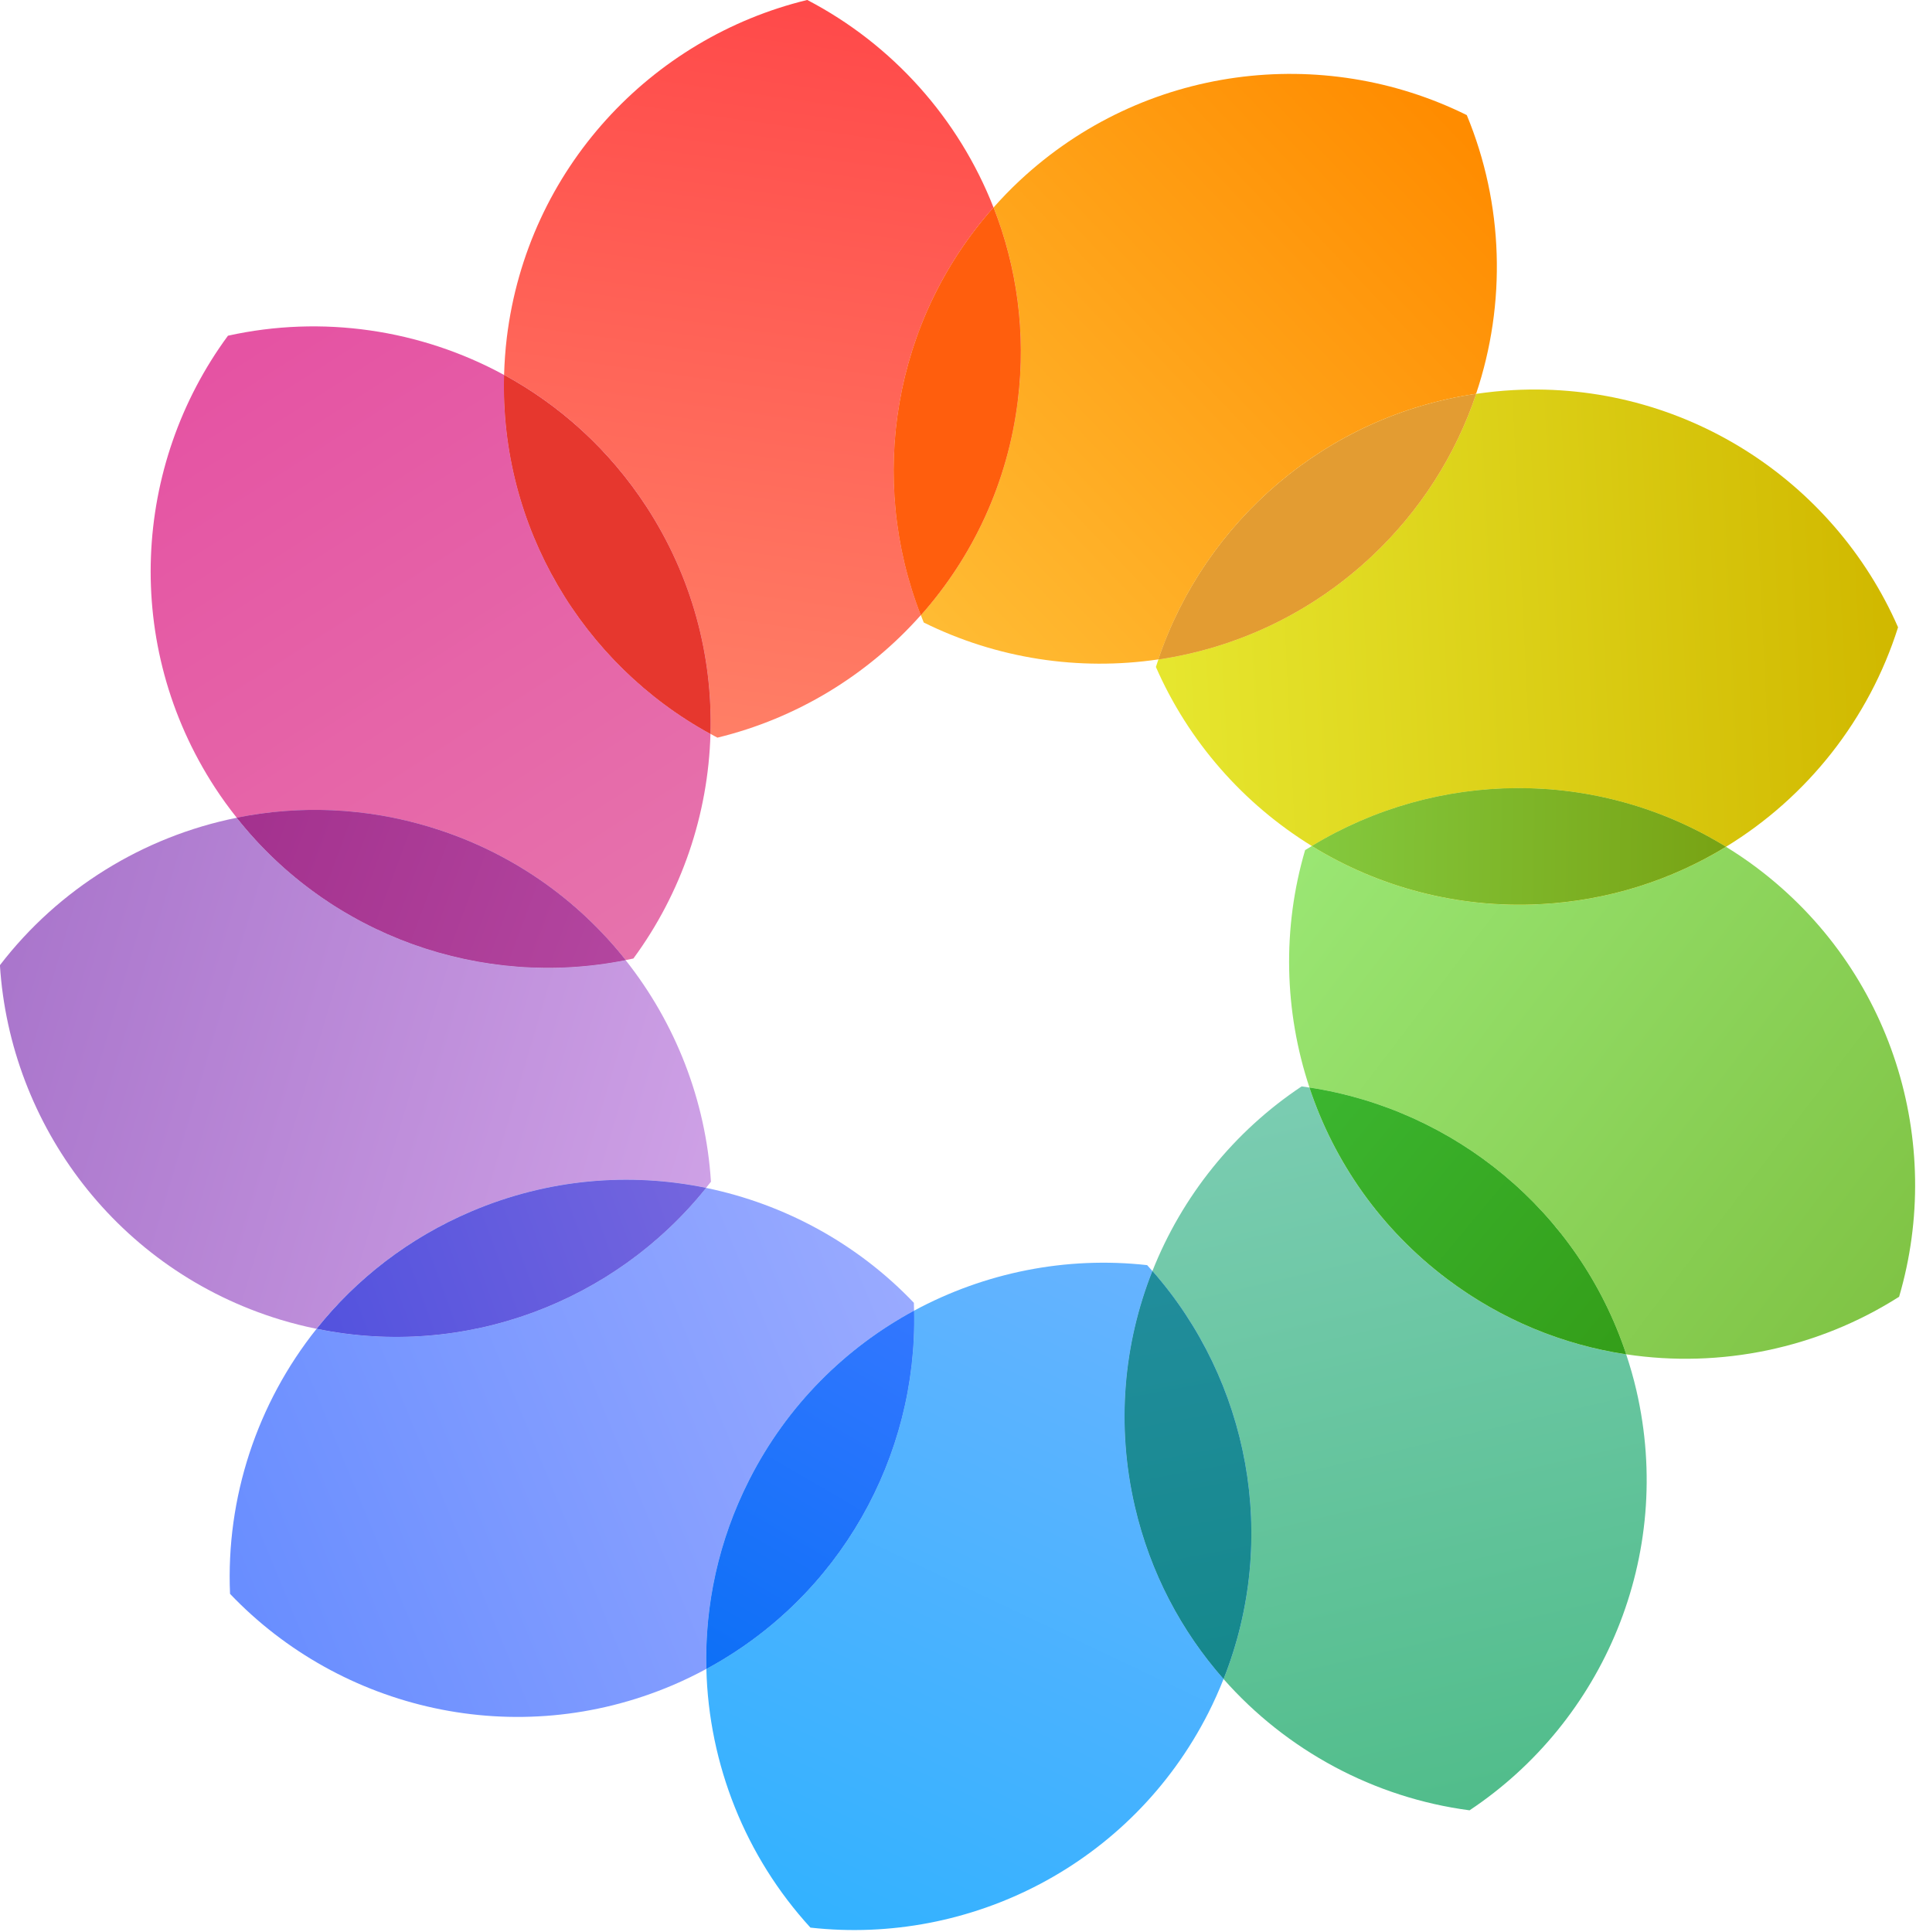
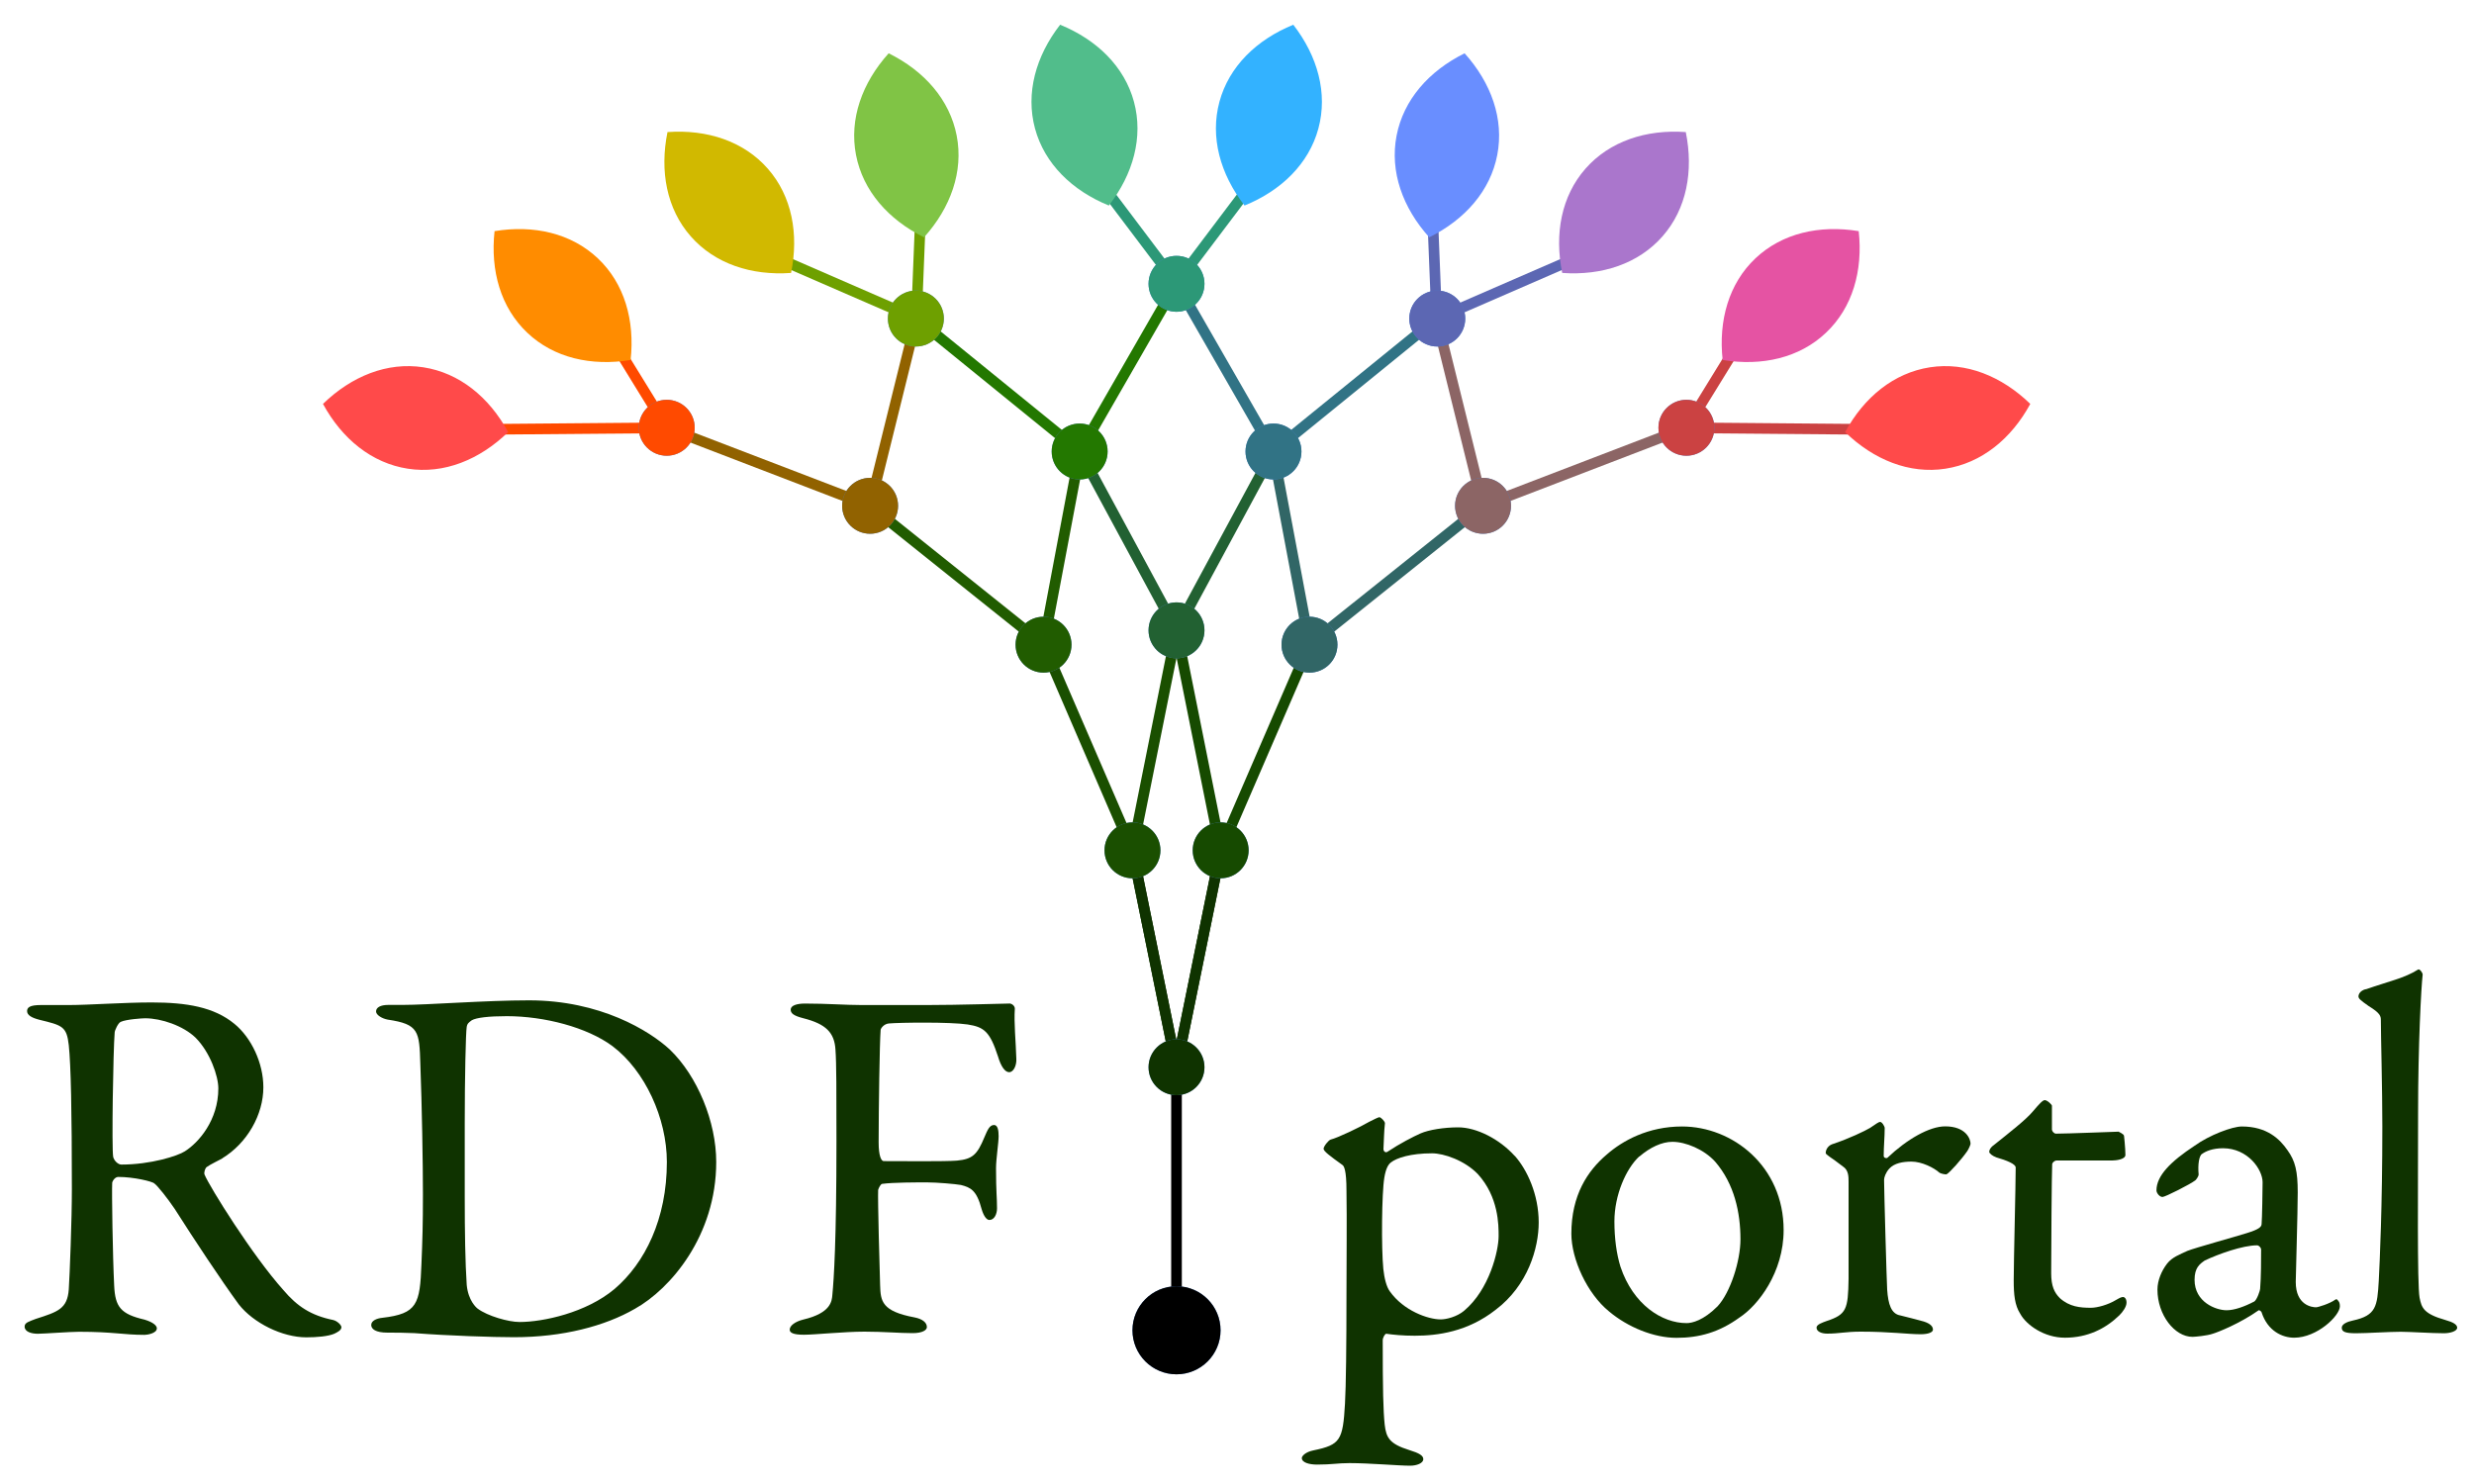
- <svg xmlns="http://www.w3.org/2000/svg" xmlns:xlink="http://www.w3.org/1999/xlink" id="_layer_1" viewBox="0 0 472 476">
+ <svg xmlns="http://www.w3.org/2000/svg" id="_レイヤー_1" viewBox="0 0 200 120">
  <defs>
-     <style>
-       .cls-1{
-         fill: none;
-       }
-       .cls-2{
-         fill: url(#_gradation_43-2);
-       }
-       .cls-3{
-         fill: url(#_gradation_65-2);
-       }
-       .cls-4{
-         fill: url(#_gradation_26-2);
-       }
-       .cls-5{
-         fill: url(#_gradation_1815);
-       }
-       .cls-6{
-         fill: url(#_gradation_1555);
-       }
-       .cls-7{
-         fill: url(#_gradation_1287);
-       }
-       .cls-8{
-         fill: url(#_gradation_1273);
-       }
-       .cls-9{
-         fill: url(#_gradation_1022);
-       }
-       .cls-10{
-         fill: url(#_gradation_86-2);
-       }
-       .cls-11{
-         fill: url(#_gradation_140-2);
-       }
-       .cls-12{
-         fill: url(#_gradation_121-2);
-       }
-       .cls-13{
-         fill: url(#_gradation_121-3);
-       }
-       .cls-14{
-         fill: url(#_gradation_177-2);
-       }
-       .cls-15{
-         fill: url(#_gradation_811);
-       }
-       .cls-16{
-         fill: url(#_gradation_672);
-       }
-       .cls-17{
-         fill: url(#_gradation_533);
-       }
-       .cls-18{
-         fill: url(#_gradation_385);
-       }
-       .cls-19{
-         fill: url(#_gradation_140);
-       }
-       .cls-20{
-         fill: url(#_gradation_106);
-       }
-       .cls-21{
-         fill: url(#_gradation_121);
-       }
-       .cls-22{
-         fill: url(#_gradation_158);
-       }
-       .cls-23{
-         fill: url(#_gradation_177);
-       }
-       .cls-24{
-         fill: url(#_gradation_452);
-       }
-       .cls-25{
-         fill: url(#_gradation_65);
-       }
-       .cls-26{
-         fill: url(#_gradation_43);
-       }
-       .cls-27{
-         fill: url(#_gradation_26);
-       }
-       .cls-28{
-         fill: url(#_gradation_86);
-       }
-     </style>
-     <linearGradient id="_gradation_121" x1="284.58" y1="313.73" x2="207.59" y2="476.26" gradientUnits="userSpaceOnUse">
-       <stop offset="0" stop-color="#66b3ff" />
-       <stop offset="1" stop-color="#33b2ff" />
-     </linearGradient>
-     <linearGradient id="_gradation_140" x1="227.54" y1="327.74" x2="61.44" y2="396.18" gradientUnits="userSpaceOnUse">
-       <stop offset="0" stop-color="#9af" />
-       <stop offset="1" stop-color="#698eff" />
-     </linearGradient>
-     <linearGradient id="_gradation_121-2" x1="996" y1="365.08" x2="1092" y2="364.84" xlink:href="#_gradation_121" />
-     <linearGradient id="_gradation_1273" x1="225.88" y1="321.87" x2="175.27" y2="408.84" gradientUnits="userSpaceOnUse">
-       <stop offset="0" stop-color="#37f" />
-       <stop offset="1" stop-color="#0e70f7" />
-     </linearGradient>
-     <linearGradient id="_gradation_1287" x1="174.22" y1="296.04" x2=".99" y2="244.72" gradientUnits="userSpaceOnUse">
-       <stop offset="0" stop-color="#cea1e6" />
-       <stop offset="1" stop-color="#aa76cc" />
-     </linearGradient>
-     <linearGradient id="_gradation_140-2" x1="995.86" y1="307.87" x2="1091.87" y2="307.63" xlink:href="#_gradation_140" />
-     <linearGradient id="_gradation_1555" x1="174.94" y1="292.27" x2="76.56" y2="327.92" gradientUnits="userSpaceOnUse">
-       <stop offset="0" stop-color="#7566de" />
-       <stop offset="1" stop-color="#5252de" />
-     </linearGradient>
-     <linearGradient id="_gradation_177" x1="150.61" y1="240.18" x2="54.38" y2="89.77" gradientUnits="userSpaceOnUse">
-       <stop offset="0" stop-color="#e673ac" />
-       <stop offset="1" stop-color="#e553a3" />
-     </linearGradient>
-     <linearGradient id="_gradation_158" x1="995.63" y1="216.79" x2="1091.63" y2="216.56" gradientUnits="userSpaceOnUse">
-       <stop offset="0" stop-color="#aa76cc" />
-       <stop offset=".03" stop-color="#cea1e6" />
-       <stop offset="1" stop-color="#aa76cc" />
-     </linearGradient>
-     <linearGradient id="_gradation_1815" x1="154.04" y1="236.76" x2="58.04" y2="201.11" gradientUnits="userSpaceOnUse">
-       <stop offset="0" stop-color="#b3469f" />
-       <stop offset="1" stop-color="#a3318e" />
-     </linearGradient>
-     <linearGradient id="_gradation_26" x1="168.97" y1="180.18" x2="193.93" y2="1.97" gradientUnits="userSpaceOnUse">
-       <stop offset="0" stop-color="#ff7f66" />
-       <stop offset="1" stop-color="#ff4a4a" />
-     </linearGradient>
-     <linearGradient id="_gradation_177-2" x1="995.43" y1="134.5" x2="1091.43" y2="134.27" xlink:href="#_gradation_177" />
-     <linearGradient id="_gradation_385" x1="995.43" y1="134.5" x2="1091.43" y2="134.27" gradientUnits="userSpaceOnUse">
-       <stop offset="0" stop-color="#e6372e" />
-       <stop offset="1" stop-color="#e61c1c" />
-     </linearGradient>
-     <linearGradient id="_gradation_43" x1="225.75" y1="148.8" x2="354.07" y2="26.19" gradientUnits="userSpaceOnUse">
-       <stop offset="0" stop-color="#fb3" />
-       <stop offset="1" stop-color="#ff8c00" />
-     </linearGradient>
-     <linearGradient id="_gradation_26-2" x1="995.34" y1="99.47" x2="1091.34" y2="99.23" xlink:href="#_gradation_26" />
-     <linearGradient id="_gradation_452" x1="995.34" y1="99.47" x2="1091.34" y2="99.23" gradientUnits="userSpaceOnUse">
-       <stop offset="0" stop-color="#ff5e0d" />
-       <stop offset="1" stop-color="#ff3912" />
-     </linearGradient>
-     <linearGradient id="_gradation_65" x1="287.26" y1="157.8" x2="463.34" y2="149.24" gradientUnits="userSpaceOnUse">
-       <stop offset="0" stop-color="#e6e62e" />
-       <stop offset="1" stop-color="#d1b900" />
-     </linearGradient>
-     <linearGradient id="_gradation_43-2" x1="995.41" y1="128.1" x2="1091.41" y2="127.86" xlink:href="#_gradation_43" />
-     <linearGradient id="_gradation_533" x1="995.41" y1="128.1" x2="1091.41" y2="127.86" gradientUnits="userSpaceOnUse">
-       <stop offset="0" stop-color="#e39c32" />
-       <stop offset="1" stop-color="#d68000" />
-     </linearGradient>
-     <linearGradient id="_gradation_86" x1="326.72" y1="205.23" x2="470.01" y2="314.3" gradientUnits="userSpaceOnUse">
-       <stop offset="0" stop-color="#9ae673" />
-       <stop offset="1" stop-color="#80c445" />
-     </linearGradient>
-     <linearGradient id="_gradation_65-2" x1="995.61" y1="207" x2="1091.61" y2="206.76" xlink:href="#_gradation_65" />
-     <linearGradient id="_gradation_672" x1="323.18" y1="207.82" x2="424.41" y2="209.24" gradientUnits="userSpaceOnUse">
-       <stop offset="0" stop-color="#84c93e" />
-       <stop offset="1" stop-color="#78a314" />
-     </linearGradient>
-     <linearGradient id="_gradation_106" x1="326.93" y1="270.06" x2="367.56" y2="443.29" gradientUnits="userSpaceOnUse">
-       <stop offset="0" stop-color="#7accb1" />
-       <stop offset="1" stop-color="#51bd8b" />
-     </linearGradient>
-     <linearGradient id="_gradation_121-3" x1="995.99" y1="361.67" x2="1091.99" y2="361.43" xlink:href="#_gradation_121" />
-     <linearGradient id="_gradation_1022" x1="283" y1="311.8" x2="302.01" y2="413.5" gradientUnits="userSpaceOnUse">
-       <stop offset="0" stop-color="#218d9c" />
-       <stop offset="1" stop-color="#15888c" />
-     </linearGradient>
-     <linearGradient id="_gradation_86-2" x1="995.84" y1="299.24" x2="1091.84" y2="299" xlink:href="#_gradation_86" />
-     <linearGradient id="_gradation_811" x1="323.77" y1="269.29" x2="400.76" y2="333.44" gradientUnits="userSpaceOnUse">
-       <stop offset="0" stop-color="#3bb52f" />
-       <stop offset="1" stop-color="#349e19" />
-     </linearGradient>
+     <style>.cls-1{fill:#51bd8b;}.cls-2{fill:#2c9877;}.cls-3{fill:#cb4242;}.cls-4{fill:#316666;}.cls-5{fill:#33b2ff;}.cls-6{fill:#ff8c00;}.cls-7{fill:#237800;}.cls-8{fill:#80c445;}.cls-9{fill:#1a4f00;}.cls-10{fill:#d1b900;}.cls-11{fill:#215c00;}.cls-12{fill:#916200;}.cls-13{fill:#0f3300;}.cls-14{fill:#ff4a00;}.cls-15{fill:#698eff;}.cls-16{fill:#8c6565;}.cls-17{fill:#0f3300;}.cls-18{fill:#e553a3;}.cls-19{fill:#aa76cc;}.cls-20{fill:#6ea000;}.cls-21{fill:#317385;}.cls-22{fill:#5c67b3;}.cls-23{fill:#164a00;}.cls-24{fill:#226132;}.cls-25{fill:#497ecc;}.cls-26{fill:#ff4a4a;}</style>
  </defs>
-   <path class="cls-1" d="M284.74,164.31c.2-.62.41-1.23.62-1.85-19.57,2.89-39.8-.17-57.8-9.09-.25-.6-.47-1.21-.71-1.81-13.13,14.79-30.6,25.45-50.12,30.19-.58-.3-1.14-.62-1.71-.93-.56,19.77-7.08,39.16-18.99,55.34-.63.14-1.27.26-1.91.38,12.28,15.5,19.75,34.55,21.03,54.6-.4.52-.81,1.01-1.21,1.52,19.37,3.98,37.34,13.77,51.2,28.31.03.65.03,1.3.05,1.95,17.4-9.4,37.46-13.45,57.42-11.22.44.48.86.97,1.29,1.46,7.28-18.39,20.05-34.38,36.77-45.51.65.09,1.28.19,1.93.29-6.24-18.77-6.74-39.22-1.08-58.5.55-.35,1.11-.68,1.66-1.01-16.84-10.37-30.38-25.71-38.43-44.12Z" />
-   <path class="cls-21" d="M283.89,313.16c-.43-.49-.85-.98-1.29-1.46-19.97-2.23-40.02,1.82-57.42,11.22.84,35.92-18.29,70.49-51.17,88.25.58,23.48,9.61,46.24,25.64,63.75,39.32,4.39,79.02-15.52,98.01-52.88,1.4-2.76,2.65-5.56,3.76-8.38-10.36-11.75-18.05-26.17-21.84-42.5-4.66-20.09-2.75-40.17,4.31-58Z" />
-   <path class="cls-19" d="M184.6,364.58c9.35-18.39,23.72-32.54,40.58-41.65-.02-.65-.02-1.3-.05-1.95-13.86-14.54-31.83-24.33-51.2-28.31-22.45,28.05-59.32,42.24-95.93,34.71-14.65,18.35-22.36,41.6-21.33,65.31,27.3,28.64,70.51,38.9,109.07,22.49,2.85-1.21,5.6-2.56,8.27-4-.38-15.66,2.99-31.65,10.59-46.6Z" />
-   <path class="cls-12" d="M225.18,322.93c-16.87,9.12-31.24,23.27-40.58,41.65-7.6,14.95-10.97,30.93-10.59,46.6,32.88-17.76,52.01-52.33,51.17-88.25Z" />
-   <path class="cls-8" d="M225.18,322.93c-16.87,9.12-31.24,23.27-40.58,41.65-7.6,14.95-10.97,30.93-10.59,46.6,32.88-17.76,52.01-52.33,51.17-88.25Z" />
-   <path class="cls-7" d="M116.07,298.49c18.98-8.08,39.08-9.68,57.86-5.82.41-.51.82-1.01,1.21-1.52-1.27-20.05-8.74-39.1-21.03-54.6-35.23,7.06-72.59-5.78-95.8-35.07-23.02,4.64-43.87,17.49-58.33,36.32,2.51,39.49,29.01,75.13,69.09,87.34,2.96.9,5.93,1.64,8.91,2.25,9.78-12.25,22.63-22.32,38.06-28.89Z" />
-   <path class="cls-11" d="M173.93,292.67c-18.78-3.86-38.89-2.26-57.86,5.82-15.43,6.57-28.29,16.64-38.06,28.89,36.61,7.53,73.48-6.66,95.93-34.71Z" />
-   <path class="cls-6" d="M173.93,292.67c-18.78-3.86-38.89-2.26-57.86,5.82-15.43,6.57-28.29,16.64-38.06,28.89,36.61,7.53,73.48-6.66,95.93-34.71Z" />
-   <path class="cls-23" d="M106.05,203.81c19.73,6.01,36.16,17.71,48.07,32.73.64-.13,1.27-.24,1.91-.38,11.91-16.18,18.44-35.57,18.99-55.34-31.52-17.23-51.9-51.09-50.84-88.44-20.62-11.24-44.85-14.8-68.02-9.67-23.46,31.86-26.07,76.2-3.21,111.32,1.69,2.6,3.49,5.07,5.38,7.45,15.36-3.1,31.68-2.55,47.73,2.34Z" />
-   <path class="cls-22" d="M154.12,236.54c-11.91-15.03-28.34-26.72-48.07-32.73-16.04-4.89-32.37-5.44-47.73-2.34,23.2,29.3,60.57,42.13,95.8,35.07Z" />
-   <path class="cls-5" d="M154.12,236.54c-11.91-15.03-28.34-26.72-48.07-32.73-16.04-4.89-32.37-5.44-47.73-2.34,23.2,29.3,60.57,42.13,95.8,35.07Z" />
-   <path class="cls-27" d="M159.24,124.84c11.25,17.29,16.32,36.81,15.78,55.97.57.31,1.13.63,1.71.93,19.52-4.74,36.99-15.4,50.12-30.19-13.07-33.46-6.92-72.49,17.9-100.43-8.57-21.87-24.85-40.17-45.89-51.13-38.45,9.33-68.95,41.62-74.01,83.21-.37,3.07-.58,6.13-.67,9.17,13.76,7.5,25.91,18.41,35.06,32.47Z" />
-   <path class="cls-14" d="M175.02,180.82c.54-19.17-4.53-38.69-15.78-55.97-9.15-14.05-21.3-24.97-35.06-32.47-1.06,37.36,19.32,71.21,50.84,88.44Z" />
-   <path class="cls-18" d="M175.02,180.82c.54-19.17-4.53-38.69-15.78-55.97-9.15-14.05-21.3-24.97-35.06-32.47-1.06,37.36,19.32,71.21,50.84,88.44Z" />
-   <path class="cls-26" d="M250.74,98.54c-2.49,20.48-11.16,38.69-23.89,53.02.24.6.46,1.21.71,1.81,18,8.92,38.23,11.98,57.8,9.09,11.5-34.04,41.3-59.98,78.27-65.43,7.49-22.26,6.79-46.74-2.29-68.67-35.45-17.57-79.57-12.44-110.18,16.17-2.26,2.11-4.39,4.32-6.4,6.59,5.72,14.59,8.01,30.76,5.99,47.41Z" />
-   <path class="cls-4" d="M226.85,151.56c12.73-14.34,21.4-32.55,23.89-53.02,2.03-16.65-.27-32.82-5.99-47.41-24.82,27.94-30.97,66.97-17.9,100.43Z" />
-   <path class="cls-24" d="M226.85,151.56c12.73-14.34,21.4-32.55,23.89-53.02,2.03-16.65-.27-32.82-5.99-47.41-24.82,27.94-30.97,66.97-17.9,100.43Z" />
-   <path class="cls-25" d="M337.75,137.21c-15.07,14.08-33.41,22.46-52.38,25.26-.21.61-.43,1.23-.62,1.85,8.05,18.41,21.59,33.75,38.43,44.12,30.69-18.68,70.19-19.4,102.01.19,20.04-12.24,35.24-31.44,42.39-54.08-15.86-36.25-52.96-60.67-94.8-58.44-3.09.17-6.14.49-9.14.93-5,14.85-13.63,28.71-25.89,40.16Z" />
-   <path class="cls-2" d="M285.36,162.47c18.97-2.8,37.31-11.18,52.38-25.26,12.25-11.45,20.89-25.31,25.89-40.16-36.97,5.45-66.77,31.39-78.27,65.43Z" />
-   <path class="cls-17" d="M285.36,162.47c18.97-2.8,37.31-11.18,52.38-25.26,12.25-11.45,20.89-25.31,25.89-40.16-36.97,5.45-66.77,31.39-78.27,65.43Z" />
-   <path class="cls-28" d="M432.79,213.79c-2.48-1.86-5.02-3.57-7.6-5.16-13.37,8.16-28.9,13.23-45.65,14.13-20.6,1.1-40.04-4.27-56.37-14.32-.55.34-1.11.67-1.66,1.01-5.66,19.28-5.16,39.73,1.08,58.5,35.52,5.41,66.24,30.26,78.02,65.72,23.22,3.51,47.21-1.43,67.23-14.18,11.15-37.96-1.57-80.52-35.06-105.7Z" />
-   <path class="cls-3" d="M323.17,208.43c16.33,10.05,35.77,15.42,56.37,14.32,16.75-.89,32.27-5.96,45.65-14.13-31.82-19.59-71.33-18.87-102.01-.19Z" />
-   <path class="cls-16" d="M323.17,208.43c16.33,10.05,35.77,15.42,56.37,14.32,16.75-.89,32.27-5.96,45.65-14.13-31.82-19.59-71.33-18.87-102.01-.19Z" />
-   <path class="cls-20" d="M322.59,267.95c-.64-.1-1.28-.21-1.93-.29-16.73,11.13-29.49,27.12-36.77,45.51,23.73,26.98,31.29,65.76,17.52,100.5,15.53,17.61,37.09,29.25,60.61,32.35,32.95-21.92,50.55-62.69,41.09-103.51-.7-3.02-1.55-5.96-2.51-8.84-15.49-2.34-30.65-8.44-44.05-18.52-16.49-12.4-27.92-29.01-33.97-47.2Z" />
-   <path class="cls-13" d="M283.89,313.16c-7.06,17.83-8.97,37.9-4.31,58,3.79,16.34,11.48,30.75,21.84,42.5,13.77-34.74,6.2-73.52-17.52-100.5Z" />
-   <path class="cls-9" d="M283.89,313.16c-7.06,17.83-8.97,37.9-4.31,58,3.79,16.34,11.48,30.75,21.84,42.5,13.77-34.74,6.2-73.52-17.52-100.5Z" />
-   <path class="cls-10" d="M322.59,267.95c6.05,18.19,17.49,34.8,33.97,47.2,13.4,10.08,28.55,16.18,44.05,18.52-11.78-35.46-42.51-60.31-78.02-65.72Z" />
-   <path class="cls-15" d="M322.59,267.95c6.05,18.19,17.49,34.8,33.97,47.2,13.4,10.08,28.55,16.18,44.05,18.52-11.78-35.46-42.51-60.31-78.02-65.72Z" />
+   <path class="cls-13" d="M17.98,93.67c-.21.12-.99.49-1.27.7-.12.08-.25.45-.17.62.41.99,3.86,6.53,6.37,9.33,1.11,1.31,2.22,2.05,4.03,2.42.33.08.66.41.66.58,0,.25-.33.41-.58.53-.49.21-1.4.29-2.26.29-1.93,0-4.27-1.15-5.46-2.67-1.44-1.97-3.53-5.13-5.18-7.72-.58-.86-1.4-1.89-1.64-2.05-.16-.17-1.68-.53-2.92-.53-.29,0-.49.37-.49.49-.04.7.04,5.92.16,8.3.08,1.73.53,2.3,2.46,2.75.7.21.99.49.99.7,0,.41-.78.53-.99.53-1.73,0-2.51-.25-5.3-.25-.74,0-2.87.16-3.33.16-.53,0-1.07-.16-1.07-.58,0-.33.37-.41.9-.62,1.81-.58,2.55-.82,2.67-2.38.08-1.27.25-5.63.25-8.09,0-6.33-.08-10.06-.25-11.67-.17-1.52-.53-1.6-2.38-2.05-.62-.16-.99-.37-.99-.7,0-.29.21-.49,1.11-.49h2.3c1.52,0,4.44-.21,6.65-.21,2.83,0,5.05.37,6.7,1.73,1.36,1.11,2.34,3.16,2.34,5.13,0,2.22-1.31,4.52-3.33,5.75ZM15.8,83.9c-.99-.95-2.75-1.56-4.07-1.56-.21,0-1.52.08-1.97.29-.21.08-.49.7-.49.86-.12,1.44-.25,9.37-.12,10.06.08.33.41.62.66.62,2.38,0,4.56-.7,5.13-1.07,1.11-.7,2.71-2.51,2.71-5.09,0-.99-.66-2.92-1.85-4.11Z" />
+   <path class="cls-13" d="M54.16,84.88c2.22,2.14,3.74,5.83,3.74,9.08,0,5.96-3.7,10.27-6.57,11.87-2.42,1.4-5.83,2.3-9.78,2.3-1.68,0-5.34-.12-8.05-.33-.78-.04-1.52-.04-2.18-.04-.95,0-1.31-.29-1.31-.62s.41-.53.9-.58c2.83-.33,3.04-1.11,3.16-4.35.08-1.93.12-3.2.12-5.63s-.08-7.19-.21-10.56c-.08-2.63-.12-3.2-2.63-3.57-.45-.08-.95-.37-.95-.66,0-.33.37-.53.99-.53h1.15c2.05,0,6.7-.37,10.23-.37,5.75,0,9.74,2.46,11.38,3.98ZM38.14,82.5c-.29.21-.37.29-.41.53-.08.49-.16,4.15-.16,7.8v5.96c0,2.88.04,5.3.16,7.11.12,1.27.78,1.85.9,1.93.78.58,2.46,1.07,3.37,1.07,1.89,0,5.38-.74,7.68-2.67,2.46-2.1,4.23-5.67,4.23-10.27,0-3.53-1.77-7.39-4.4-9.37-2.05-1.52-5.5-2.42-8.54-2.42-1.48,0-2.46.12-2.83.33Z" />
+   <path class="cls-13" d="M74.98,81.27c2.46,0,6.24-.12,6.57-.12.21-.04.49.17.49.41-.08,1.19.08,2.63.12,4.03.04.53-.21,1.11-.58,1.11-.33,0-.66-.45-.9-1.27-.66-2.01-1.11-2.38-2.46-2.59-1.4-.21-5.5-.16-6.37-.08-.41.04-.66.41-.66.53-.08.99-.16,6.37-.16,9.08,0,1.11.21,1.52.41,1.52,1.6,0,4.93.04,5.92-.04,1.27-.12,1.64-.49,2.22-1.89.25-.58.41-.99.78-.99.29,0,.37.41.37.9,0,.53-.21,1.85-.21,2.59,0,1.97.08,2.34.08,3.25,0,.45-.21.94-.62.94-.21,0-.45-.29-.62-.86-.41-1.56-.9-1.77-1.68-1.97-.45-.08-1.93-.21-2.75-.21s-2.75,0-3.61.12c-.12,0-.29.33-.33.49-.04.78.12,6.53.16,7.72.04,1.27.12,2.09,2.79,2.59.62.12.99.41.99.78,0,.25-.37.49-1.15.49-1.07,0-2.34-.12-3.9-.12-1.64,0-4.03.25-4.89.25s-1.15-.16-1.15-.41c0-.33.45-.66,1.11-.82,2.22-.53,2.3-1.48,2.34-2.01.12-1.27.33-4.31.33-12.45,0-3.86,0-6.28-.08-7.35-.08-1.4-.78-2.09-2.59-2.55-.82-.21-1.03-.41-1.03-.7,0-.33.49-.49,1.15-.49,1.81,0,3.29.12,4.56.12h5.34Z" />
+   <path class="cls-13" d="M122.46,93.47c.99,1.11,1.93,3.12,1.93,5.38,0,2.05-.86,5.09-3.49,7.07-2.26,1.77-4.68,2.09-6.53,2.09-.95,0-1.77-.08-2.3-.16-.12,0-.29.33-.29.53,0,3.98.04,5.67.16,6.82.12,1.07.41,1.56,1.97,2.05.82.25,1.15.45,1.15.74,0,.33-.53.53-1.07.53-.9,0-3.29-.21-4.89-.21-.99,0-1.4.12-2.63.12-.62,0-1.23-.16-1.23-.53,0-.16.29-.49.94-.62,2.18-.45,2.38-.82,2.55-3.78.08-1.36.12-4.72.12-8.91,0-2.79.04-5.87,0-8.3,0-1.72-.21-2.01-.33-2.09-1.03-.74-1.52-1.11-1.52-1.31s.41-.7.57-.74c.62-.16,2.42-1.03,3.12-1.44.41-.21.74-.37.82-.37.12,0,.45.33.45.49-.08.66-.08,1.44-.12,2.09,0,.17.16.33.33.21.99-.66,2.1-1.23,2.67-1.48.66-.29,1.89-.49,3.04-.49,1.48,0,3.33.94,4.56,2.3ZM112.44,94c-.21.16-.41.49-.53,1.23-.21,1.23-.25,5.71-.08,7.39.08.74.25,1.44.53,1.81,1.11,1.56,3.08,2.26,4.11,2.26.45,0,1.31-.21,1.89-.7,2.05-1.72,2.79-4.85,2.79-6.04,0-.9,0-3.16-1.68-5.01-1.07-1.11-2.75-1.68-3.7-1.68-1.73,0-2.87.37-3.33.74Z" />
+   <path class="cls-13" d="M144.19,99.47c0,3.41-2.05,6.08-3.57,7.07-1.64,1.19-3.25,1.64-5.09,1.64s-3.94-.86-5.46-2.14c-1.77-1.44-3.04-4.23-3.04-6.28,0-3.12,1.31-5.09,2.87-6.41,1.27-1.11,3.33-2.26,6.08-2.26,4.07,0,8.21,3.2,8.21,8.38ZM132.52,93.51c-1.07.99-2.01,3.12-2.01,5.26,0,1.36.17,2.63.49,3.66,1.03,3.08,3.37,4.56,5.34,4.56.45,0,1.36-.21,2.51-1.36,1.03-1.11,1.85-3.66,1.85-5.42,0-2.14-.49-4.48-2.05-6.28-.9-.99-2.38-1.6-3.45-1.6-.86,0-1.81.45-2.67,1.19Z" />
+   <path class="cls-13" d="M148.13,92.52c1.36-.45,2.63-1.07,3.04-1.31.49-.33.7-.49.82-.49.16,0,.37.37.37.49,0,.74-.08,1.48-.08,2.26,0,.16.21.21.29.16,1.6-1.52,3.41-2.55,4.68-2.55,1.68,0,2.05,1.03,2.05,1.4,0,.08-.12.37-.25.58-.45.66-1.44,1.77-1.68,1.89-.08.04-.45-.04-.58-.12-.45-.41-1.44-.9-2.26-.9-.7,0-1.4.12-1.81.58-.29.33-.41.7-.41.9,0,.82.21,8.26.25,8.87.08,1.19.33,1.97,1.07,2.09.53.12,1.27.33,1.89.49.66.21.74.49.74.66,0,.21-.37.37-.99.37-1.03,0-2.46-.21-4.85-.21-1.23,0-1.73.16-2.71.16-.45,0-.86-.16-.86-.49,0-.25.49-.41.82-.53,1.6-.53,1.73-.94,1.77-3.41v-7.85c0-.41,0-.94-.45-1.23-.99-.78-1.4-.94-1.4-1.11,0-.12.08-.53.53-.7Z" />
+   <path class="cls-13" d="M171.25,91.5s.45.21.45.33c0-.12.12,1.03.12,1.56,0,.37-.78.45-1.07.45h-4.48c-.21,0-.37.21-.37.29-.04.82-.08,6.86-.08,8.83,0,1.03.25,1.56.7,2.01.78.7,1.64.78,2.51.78.53,0,1.4-.25,2.01-.62.37-.21.45-.25.62-.25.04,0,.25.08.25.45,0,.33-.29.74-.58,1.03-1.11,1.07-2.55,1.81-4.4,1.81-1.68,0-3.12-1.03-3.61-1.93-.45-.7-.53-1.56-.53-2.71,0-1.52.16-7.68.16-9.12,0-.29-.74-.58-1.56-.82-.33-.12-.58-.33-.58-.45,0-.17.12-.33.25-.45,1.44-1.15,2.71-2.14,3.29-2.83.49-.58.78-.9.95-.9.21,0,.58.37.58.45v1.93c0,.12.16.33.33.33.9,0,4.89-.16,5.05-.16Z" />
+   <path class="cls-13" d="M184.93,93.02c.62.86.82,1.68.82,3.41,0,1.6-.16,6.78-.16,7.23,0,1.89,1.31,2.05,1.64,2.05.16,0,1.11-.29,1.56-.62.12-.08.16,0,.25.12.12.12.12.37.12.41,0,.78-1.85,2.55-3.7,2.55-.94,0-2.14-.53-2.63-2.05,0-.04-.16-.21-.25-.16-1.52,1.07-3.29,1.77-3.7,1.89-.45.16-1.44.25-1.64.25-1.44,0-2.83-1.77-2.83-3.82,0-.74.33-1.52.78-2.1.41-.53,1.03-.74,1.64-1.03.62-.25,3.9-1.15,4.81-1.44.94-.29,1.19-.49,1.19-.74.04-.37.08-2.88.08-3.37,0-1.03-1.19-2.75-3.2-2.75-.86,0-1.4.25-1.68.45-.25.12-.37.86-.29,1.68,0,.12-.17.37-.25.45-.41.33-2.46,1.36-2.67,1.36-.25,0-.49-.33-.49-.53,0-1.19,1.15-2.34,3.08-3.61,1.19-.86,3.04-1.56,3.82-1.56,2.05,0,3.08,1.03,3.7,1.93ZM182.22,105.26c.25-.16.49-.94.49-1.03.08-.99.08-2.38.08-3.2,0-.12-.16-.33-.33-.33-1.15,0-3.12.7-4.23,1.23-.41.29-.82.58-.82,1.56,0,1.81,1.73,2.46,2.59,2.46.62,0,1.44-.29,2.22-.7Z" />
+   <path class="cls-13" d="M191.25,80c1.89-.66,3.12-.9,4.23-1.6.12-.08.37.25.37.41-.12,1.03-.37,5.67-.37,11.17,0,6-.08,13.84.12,14.95.16.82.33,1.31,2.09,1.81.62.17.95.37.95.62,0,.29-.58.45-1.07.45-.99,0-2.75-.12-3.49-.12-.95,0-2.75.12-3.62.12s-1.15-.12-1.15-.45c0-.29.45-.49.9-.58,1.89-.41,1.97-1.15,2.09-3.2.08-1.56.29-6,.29-12.49,0-3.04-.12-7.35-.12-8.59,0-.33-.04-.57-.99-1.15-.7-.49-.82-.62-.82-.78s.12-.45.57-.58Z" />
+   <rect class="cls-17" x="92.9" y="68.58" width=".86" height="17.9" transform="translate(-13.57 20.13) rotate(-11.48)" />
+   <rect x="94.68" y="86.3" width=".86" height="21.27" />
+   <rect class="cls-17" x="92.9" y="68.58" width=".86" height="17.9" transform="translate(-13.57 20.13) rotate(-11.48)" />
+   <rect class="cls-17" x="87.95" y="77.1" width="17.9" height=".86" transform="translate(1.62 157.04) rotate(-78.51)" />
+   <rect class="cls-17" x="87.95" y="77.1" width="17.9" height=".86" transform="translate(1.62 157.04) rotate(-78.51)" />
+   <polygon class="cls-9" points="91.7 70.2 83.97 52.3 84.76 51.96 91.4 67.32 94.69 50.89 95.54 51.06 91.7 70.2" />
+   <polygon class="cls-23" points="98.52 70.2 94.69 51.06 95.54 50.89 98.83 67.32 105.47 51.96 106.26 52.3 98.52 70.2" />
+   <polygon class="cls-11" points="84.65 52.91 70.07 41.24 70.61 40.57 84.07 51.34 86.88 36.43 87.73 36.59 84.65 52.91" />
+   <polygon class="cls-7" points="87.42 37.16 73.81 26.1 74.36 25.43 87.18 35.85 94.74 22.7 95.49 23.13 87.42 37.16" />
+   <polygon class="cls-12" points="70.64 41.48 53.74 34.99 54.05 34.19 70.04 40.32 73.67 25.66 74.5 25.87 70.64 41.48" />
+   <polygon class="cls-20" points="74.49 26.41 61.12 20.6 61.47 19.81 73.68 25.12 74.05 15.88 74.91 15.91 74.49 26.41" />
+   <polygon class="cls-14" points="37.78 35.16 37.77 34.3 53.13 34.17 48.57 26.75 49.3 26.3 54.67 35.02 37.78 35.16" />
+   <polygon class="cls-24" points="95.11 51.89 86.92 36.71 87.68 36.3 95.11 50.07 102.54 36.3 103.3 36.71 95.11 51.89" />
+   <polygon class="cls-4" points="105.57 52.91 102.5 36.59 103.35 36.43 106.15 51.34 119.62 40.57 120.15 41.24 105.57 52.91" />
+   <polygon class="cls-2" points="95.11 23.63 87.83 13.98 88.52 13.46 95.11 22.2 101.7 13.46 102.39 13.98 95.11 23.63" />
+   <polygon class="cls-21" points="102.8 37.16 94.74 23.13 95.49 22.7 103.04 35.85 115.87 25.43 116.41 26.1 102.8 37.16" />
+   <polygon class="cls-16" points="119.58 41.48 115.72 25.87 116.56 25.66 120.19 40.32 136.17 34.19 136.48 34.99 119.58 41.48" />
+   <polygon class="cls-22" points="115.74 26.41 115.32 15.91 116.18 15.88 116.55 25.12 128.76 19.81 129.1 20.6 115.74 26.41" />
+   <polygon class="cls-3" points="152.44 35.16 135.56 35.02 140.92 26.3 141.66 26.75 137.09 34.17 152.45 34.3 152.44 35.16" />
+   <circle class="cls-25" cx="95.11" cy="86.3" r="2.26" />
+   <circle class="cls-17" cx="95.11" cy="86.3" r="2.26" />
+   <circle class="cls-25" cx="95.11" cy="107.57" r="3.56" />
+   <circle cx="95.11" cy="107.57" r="3.56" />
+   <circle class="cls-25" cx="91.55" cy="68.76" r="2.26" />
+   <circle class="cls-9" cx="91.55" cy="68.76" r="2.26" />
+   <circle class="cls-25" cx="98.68" cy="68.76" r="2.26" />
+   <circle class="cls-23" cx="98.68" cy="68.76" r="2.26" />
+   <path class="cls-1" d="M83.67,10.39c.77,2.85,3,5.02,5.97,6.23,1.97-2.54,2.8-5.54,2.03-8.39s-3-5.02-5.97-6.23c-1.97,2.54-2.8,5.54-2.03,8.39Z" />
+   <path class="cls-8" d="M69.2,12.53c.56,2.9,2.61,5.23,5.5,6.66,2.15-2.39,3.2-5.32,2.64-8.22s-2.61-5.23-5.5-6.66c-2.15,2.39-3.2,5.32-2.64,8.22Z" />
+   <path class="cls-10" d="M55.84,19.11c1.95,2.22,4.9,3.19,8.11,2.96.64-3.15.07-6.21-1.88-8.43s-4.9-3.19-8.11-2.96c-.64,3.15-.07,6.21,1.88,8.43Z" />
+   <path class="cls-6" d="M42.63,26.91c2.14,2.03,5.17,2.72,8.35,2.2.35-3.2-.5-6.19-2.65-8.22s-5.17-2.72-8.35-2.2c-.35,3.2.5,6.19,2.65,8.22Z" />
+   <path class="cls-26" d="M32.97,37.9c2.92.45,5.8-.72,8.11-2.96-1.54-2.83-3.94-4.79-6.86-5.24-2.92-.45-5.8.72-8.11,2.96,1.54,2.83,3.94,4.79,6.86,5.24Z" />
+   <path class="cls-5" d="M106.58,10.39c-.77,2.85-3,5.02-5.97,6.23-1.97-2.54-2.8-5.54-2.03-8.39s3-5.02,5.97-6.23c1.97,2.54,2.8,5.54,2.03,8.39Z" />
+   <path class="cls-15" d="M121.04,12.53c-.56,2.9-2.61,5.23-5.5,6.66-2.15-2.39-3.2-5.32-2.64-8.22s2.61-5.23,5.5-6.66c2.15,2.39,3.2,5.32,2.64,8.22Z" />
+   <path class="cls-19" d="M134.4,19.11c-1.95,2.22-4.9,3.19-8.11,2.96-.64-3.15-.07-6.21,1.88-8.43s4.9-3.19,8.11-2.96c.64,3.15.07,6.21-1.88,8.43Z" />
+   <path class="cls-18" d="M147.61,26.91c-2.14,2.03-5.17,2.72-8.35,2.2-.35-3.2.5-6.19,2.65-8.22s5.17-2.72,8.35-2.2c.35,3.2-.5,6.19-2.65,8.22Z" />
+   <path class="cls-26" d="M157.27,37.9c-2.92.45-5.8-.72-8.11-2.96,1.54-2.83,3.94-4.79,6.86-5.24s5.8.72,8.11,2.96c-1.54,2.83-3.94,4.79-6.86,5.24Z" />
+   <circle class="cls-25" cx="53.9" cy="34.59" r="2.26" />
+   <circle class="cls-14" cx="53.9" cy="34.59" r="2.26" />
+   <circle class="cls-25" cx="74.04" cy="25.76" r="2.26" />
+   <circle class="cls-20" cx="74.04" cy="25.76" r="2.26" />
+   <circle class="cls-25" cx="70.34" cy="40.9" r="2.26" />
+   <circle class="cls-12" cx="70.34" cy="40.9" r="2.26" />
+   <circle class="cls-25" cx="87.28" cy="36.51" r="2.26" />
+   <circle class="cls-7" cx="87.28" cy="36.51" r="2.26" />
+   <circle class="cls-25" cx="84.36" cy="52.13" r="2.26" />
+   <circle class="cls-11" cx="84.36" cy="52.13" r="2.26" />
+   <circle class="cls-25" cx="136.33" cy="34.59" r="2.26" />
+   <circle class="cls-3" cx="136.33" cy="34.59" r="2.26" />
+   <circle class="cls-25" cx="116.19" cy="25.76" r="2.26" />
+   <circle class="cls-22" cx="116.19" cy="25.76" r="2.26" />
+   <circle class="cls-25" cx="119.89" cy="40.9" r="2.26" />
+   <circle class="cls-16" cx="119.89" cy="40.9" r="2.26" />
+   <circle class="cls-25" cx="102.95" cy="36.51" r="2.26" />
+   <circle class="cls-21" cx="102.95" cy="36.51" r="2.26" />
+   <circle class="cls-25" cx="105.86" cy="52.13" r="2.26" />
+   <circle class="cls-4" cx="105.86" cy="52.13" r="2.26" />
+   <circle class="cls-25" cx="95.11" cy="22.95" r="2.26" />
+   <circle class="cls-2" cx="95.11" cy="22.95" r="2.26" />
+   <circle class="cls-25" cx="95.11" cy="50.97" r="2.26" />
+   <circle class="cls-24" cx="95.11" cy="50.97" r="2.26" />
</svg>
